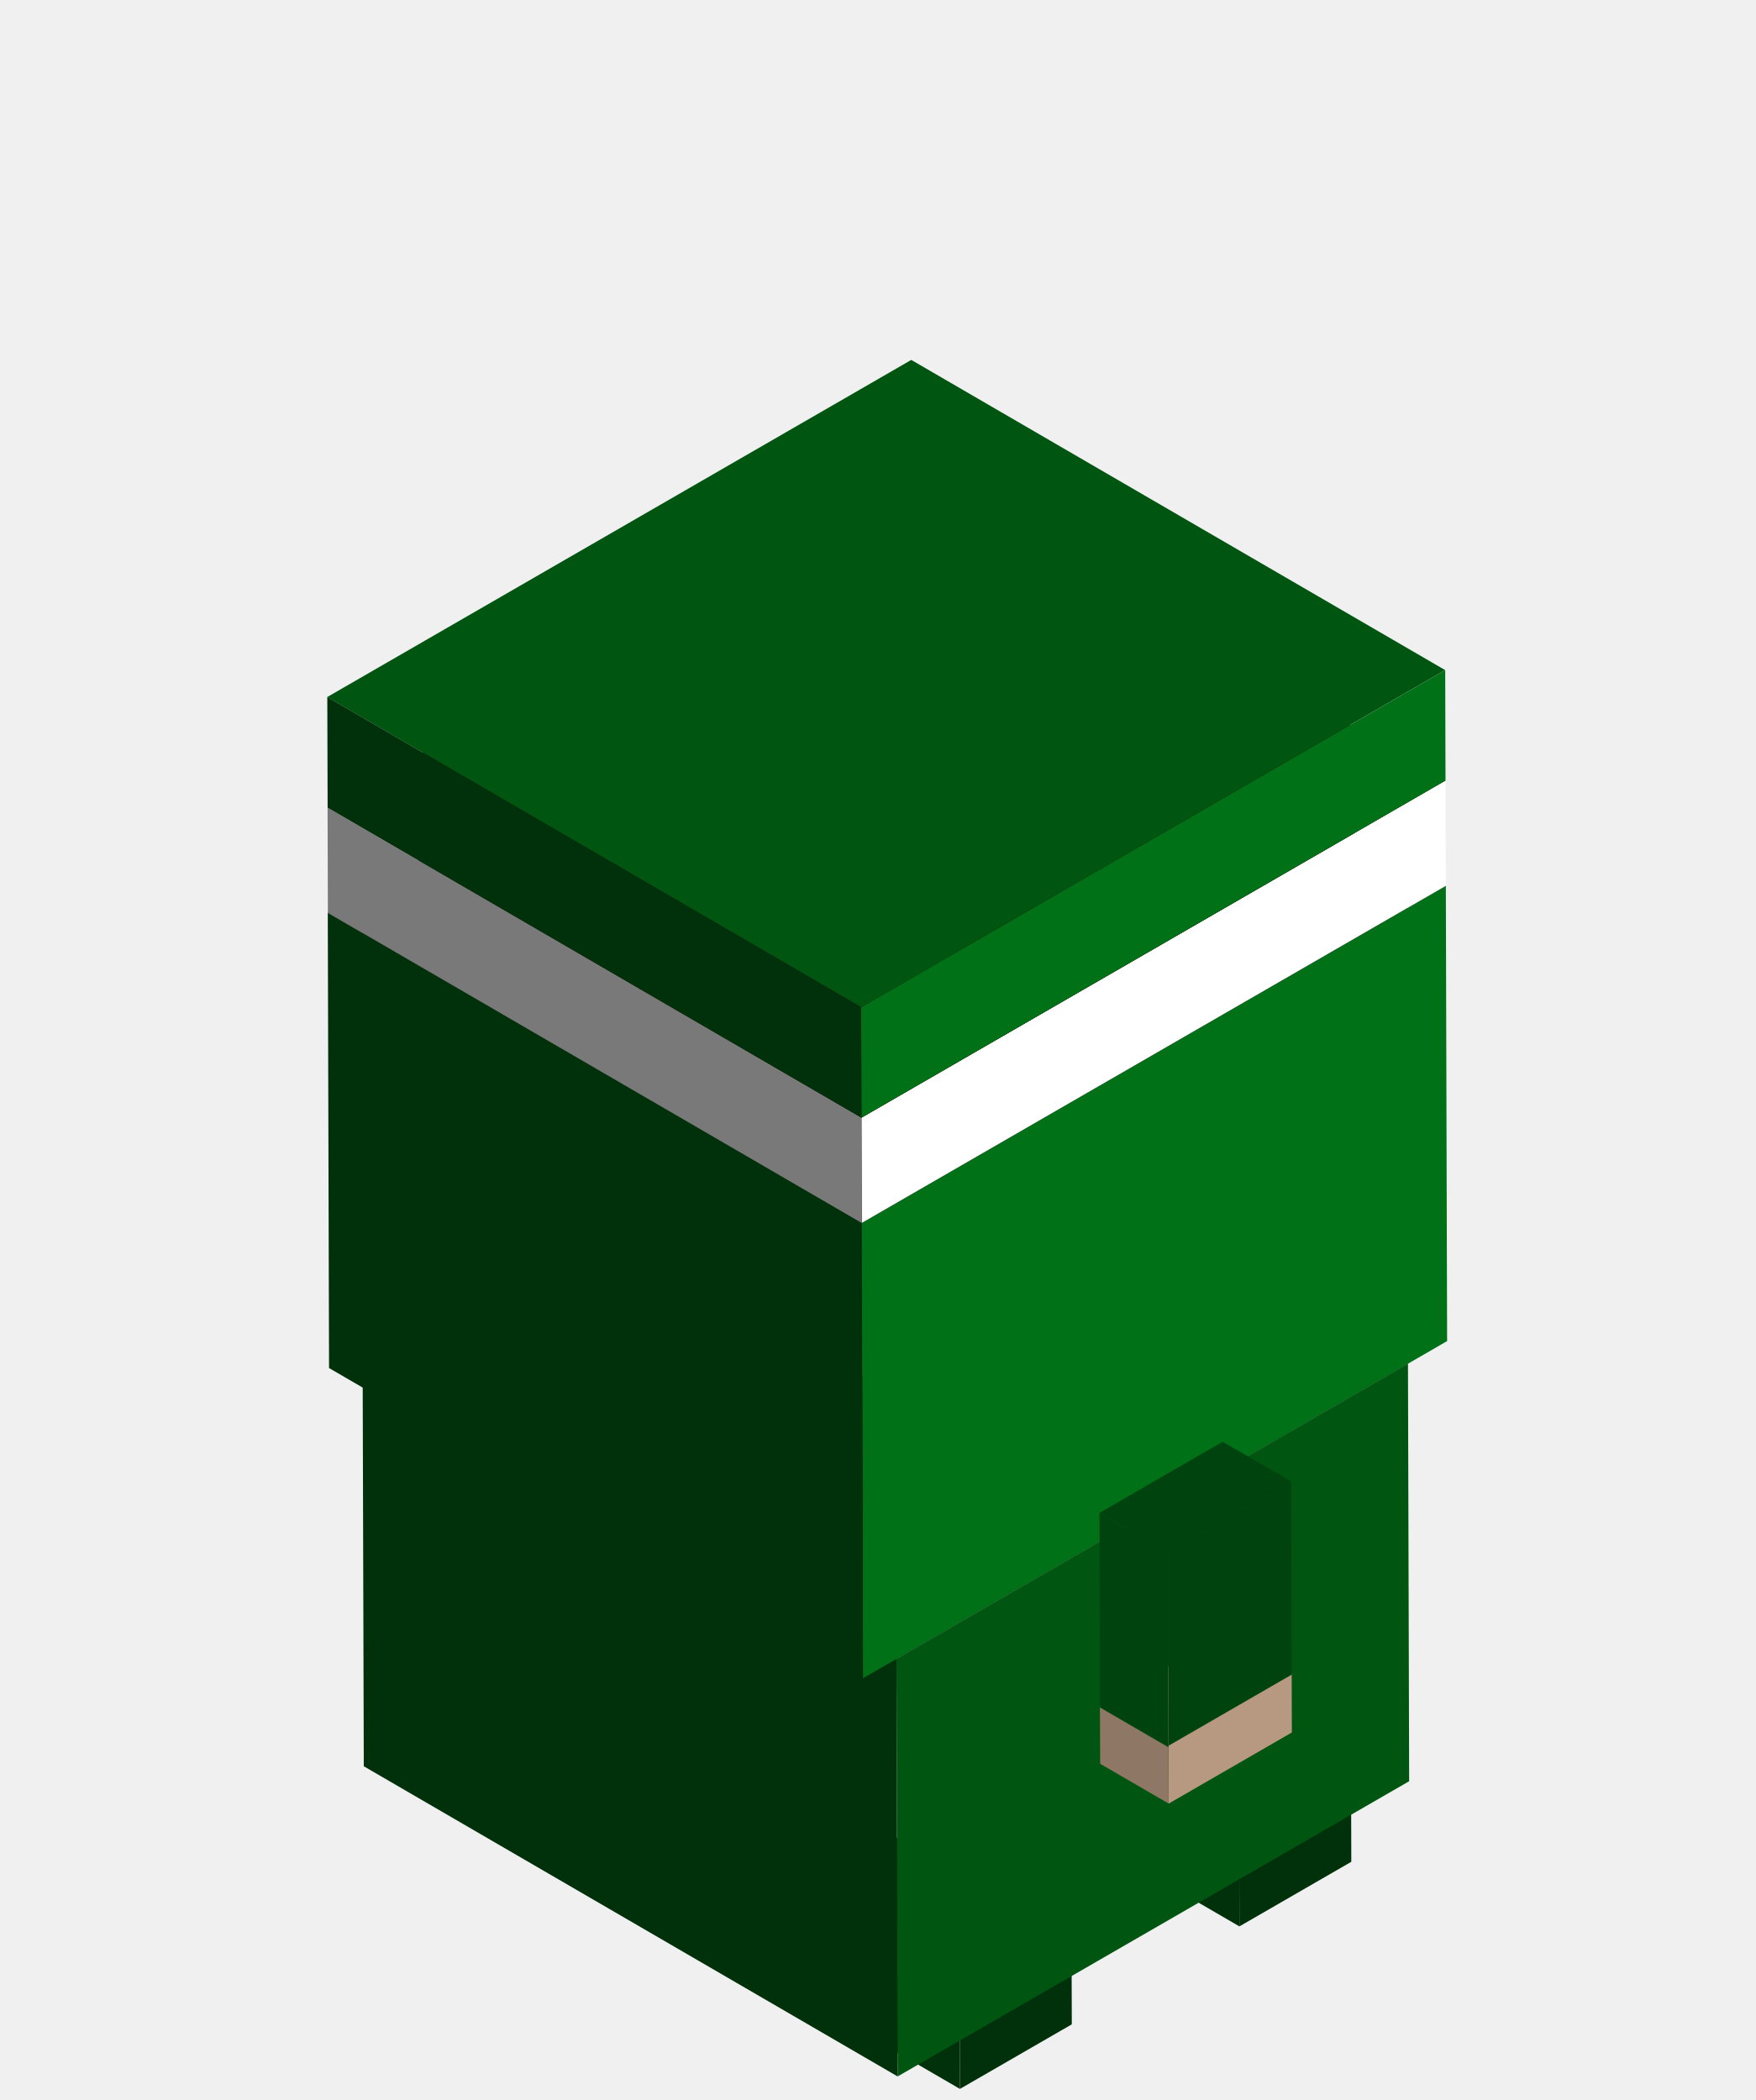
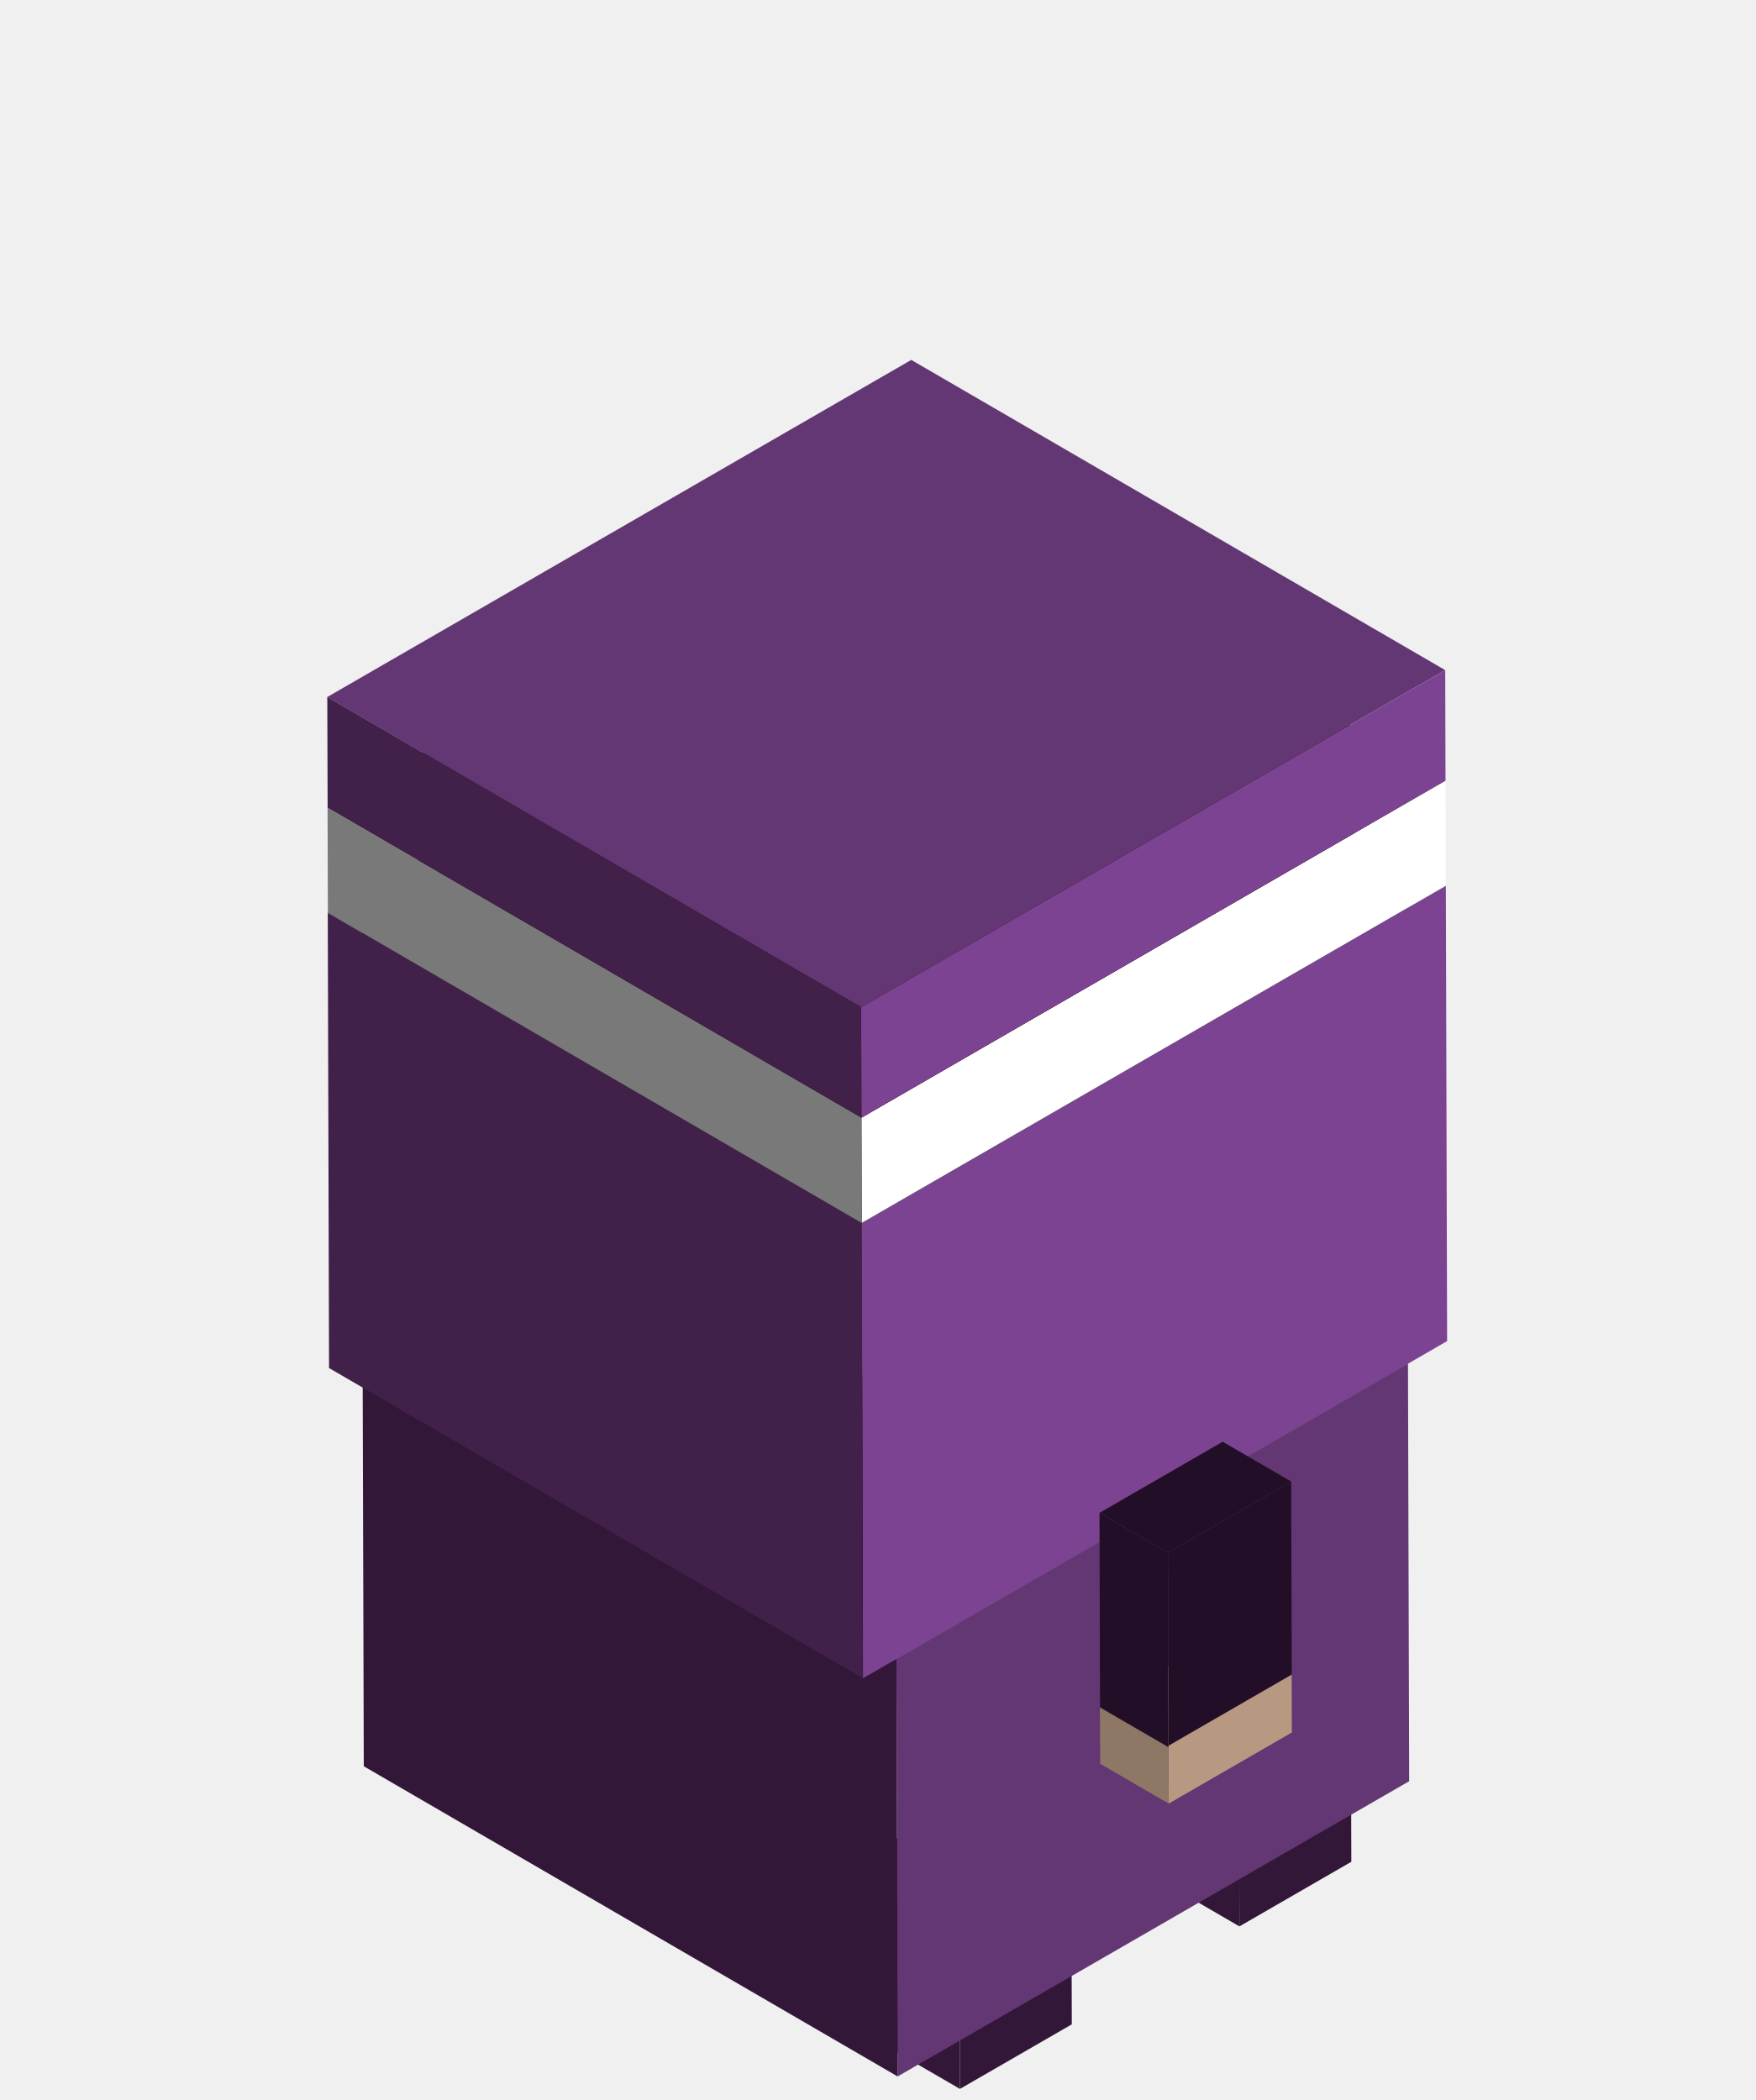
<svg xmlns="http://www.w3.org/2000/svg" width="70" height="83.77" viewBox="0 0 70 83.77">
  <defs>
    <clipPath id="clip-path">
-       <rect id="Rectangle_372" data-name="Rectangle 372" width="70" height="83.77" />
+       <rect id="Rectangle_380" data-name="Rectangle 380" width="70" height="83.77" />
    </clipPath>
  </defs>
  <g id="ninjaBas" clip-path="url(#clip-path)">
    <g id="Groupe_1122" data-name="Groupe 1122" transform="translate(13.049 14.357)">
      <g id="Groupe_1032" data-name="Groupe 1032" transform="translate(19.759 58.097)">
        <g id="Groupe_1031" data-name="Groupe 1031">
          <g id="Groupe_1030" data-name="Groupe 1030">
            <g id="Groupe_1027" data-name="Groupe 1027" transform="translate(5.46 3.172)">
-               <path id="Tracé_11869" data-name="Tracé 11869" d="M302.974,856.033l.015,5.126,4.462-2.576-.015-5.126Z" transform="translate(-302.974 -853.457)" fill="#01310a" />
+               <path id="Tracé_11869" data-name="Tracé 11869" d="M302.974,856.033l.015,5.126,4.462-2.576-.015-5.126Z" transform="translate(-302.974 -853.457)" fill="#331738" />
            </g>
            <g id="Groupe_1028" data-name="Groupe 1028" transform="translate(0.001 2.576)">
-               <path id="Tracé_11870" data-name="Tracé 11870" d="M366.036,848.928l-5.459-3.172.015,5.126,5.459,3.172Z" transform="translate(-360.577 -845.756)" fill="#01310a" />
+               <path id="Tracé_11870" data-name="Tracé 11870" d="M366.036,848.928l-5.459-3.172.015,5.126,5.459,3.172Z" transform="translate(-360.577 -845.756)" fill="#331738" />
            </g>
            <g id="Groupe_1029" data-name="Groupe 1029" transform="translate(0)">
-               <path id="Tracé_11871" data-name="Tracé 11871" d="M313.084,815.671l-5.459-3.172-4.462,2.576,5.459,3.172Z" transform="translate(-303.163 -812.499)" fill="#01310a" />
+               <path id="Tracé_11871" data-name="Tracé 11871" d="M313.084,815.671l-5.459-3.172-4.462,2.576,5.459,3.172Z" transform="translate(-303.163 -812.499)" fill="#331738" />
            </g>
          </g>
        </g>
      </g>
      <g id="Groupe_1038" data-name="Groupe 1038" transform="translate(30.907 51.614)">
        <g id="Groupe_1037" data-name="Groupe 1037" transform="translate(0 0)">
          <g id="Groupe_1036" data-name="Groupe 1036">
            <g id="Groupe_1033" data-name="Groupe 1033" transform="translate(5.459 3.171)">
-               <path id="Tracé_11872" data-name="Tracé 11872" d="M159.055,772.333l.015,5.126,4.462-2.576-.015-5.126Z" transform="translate(-159.055 -769.757)" fill="#01310a" />
+               <path id="Tracé_11872" data-name="Tracé 11872" d="M159.055,772.333l.015,5.126,4.462-2.576-.015-5.126Z" transform="translate(-159.055 -769.757)" fill="#331738" />
            </g>
            <g id="Groupe_1034" data-name="Groupe 1034" transform="translate(0 2.575)">
-               <path id="Tracé_11873" data-name="Tracé 11873" d="M222.117,765.228l-5.459-3.172.015,5.126,5.459,3.173Z" transform="translate(-216.658 -762.056)" fill="#01310a" />
+               <path id="Tracé_11873" data-name="Tracé 11873" d="M222.117,765.228l-5.459-3.172.015,5.126,5.459,3.173Z" transform="translate(-216.658 -762.056)" fill="#331738" />
            </g>
            <g id="Groupe_1035" data-name="Groupe 1035" transform="translate(0.002)">
-               <path id="Tracé_11874" data-name="Tracé 11874" d="M169.162,731.971l-5.456-3.171-4.462,2.576,5.459,3.172Z" transform="translate(-159.244 -728.8)" fill="#01310a" />
+               <path id="Tracé_11874" data-name="Tracé 11874" d="M169.162,731.971l-5.456-3.171-4.462,2.576,5.459,3.172Z" transform="translate(-159.244 -728.8)" fill="#331738" />
            </g>
          </g>
        </g>
      </g>
      <g id="Groupe_1070" data-name="Groupe 1070">
        <g id="Groupe_1069" data-name="Groupe 1069">
          <g id="Groupe_1042" data-name="Groupe 1042" transform="translate(1.409 27.669)">
            <g id="Groupe_1039" data-name="Groupe 1039" transform="translate(21.294 12.374)">
-               <path id="Tracé_11875" data-name="Tracé 11875" d="M129.287,591.181l.047,16.654,20.4-11.776-.047-16.654Z" transform="translate(-129.287 -579.405)" fill="#051" />
+               <path id="Tracé_11875" data-name="Tracé 11875" d="M129.287,591.181l.047,16.654,20.4-11.776-.047-16.654Z" transform="translate(-129.287 -579.405)" fill="#633674" />
            </g>
            <g id="Groupe_1040" data-name="Groupe 1040" transform="translate(0.003 11.777)">
-               <path id="Tracé_11876" data-name="Tracé 11876" d="M413.922,584.08l-21.291-12.373.047,16.654,21.291,12.373Z" transform="translate(-392.631 -571.707)" fill="#01310a" />
+               <path id="Tracé_11876" data-name="Tracé 11876" d="M413.922,584.08l-21.291-12.373.047,16.654,21.291,12.373Z" transform="translate(-392.631 -571.707)" fill="#331738" />
            </g>
            <g id="Groupe_1041" data-name="Groupe 1041" transform="translate(0 0)">
              <path id="Tracé_11877" data-name="Tracé 11877" d="M171.591,432.04,150.3,419.667l-20.4,11.776,21.291,12.373Z" transform="translate(-129.9 -419.667)" fill="#030303" />
            </g>
          </g>
          <g id="Groupe_1064" data-name="Groupe 1064" transform="translate(0.015 4.406)">
            <g id="Groupe_1043" data-name="Groupe 1043" transform="translate(21.798 5.098)">
              <path id="Tracé_11878" data-name="Tracé 11878" d="M150.863,197.537l-21.291-12.373.022,7.672,21.291,12.373Z" transform="translate(-129.572 -185.164)" fill="#080808" />
            </g>
            <g id="Groupe_1044" data-name="Groupe 1044" transform="translate(1.42 12.771)">
              <path id="Tracé_11879" data-name="Tracé 11879" d="M171.263,296.587l-21.291-12.373-20.4,11.776,21.291,12.373Z" transform="translate(-129.572 -284.214)" fill="#050505" />
            </g>
            <g id="Groupe_1045" data-name="Groupe 1045" transform="translate(14.86 12.968)">
              <path id="Tracé_11880" data-name="Tracé 11880" d="M195.8,299.139l-21.291-12.373-3.772,2.178,21.291,12.373Z" transform="translate(-170.737 -286.766)" fill="#44382f" />
            </g>
            <g id="Groupe_1046" data-name="Groupe 1046" transform="translate(18.619 8.635)">
              <path id="Tracé_11881" data-name="Tracé 11881" d="M192.029,243.184l-21.291-12.373.012,4.334,21.291,12.373Z" transform="translate(-170.738 -230.811)" fill="#645446" />
            </g>
            <g id="Groupe_1047" data-name="Groupe 1047" transform="translate(14.843 8.634)">
              <path id="Tracé_11882" data-name="Tracé 11882" d="M195.963,243.184l-21.291-12.373-3.772,2.178,21.291,12.373Z" transform="translate(-170.9 -230.811)" />
            </g>
            <g id="Groupe_1048" data-name="Groupe 1048" transform="translate(36.138 21.006)">
              <path id="Tracé_11883" data-name="Tracé 11883" d="M170.738,392.726l.012,4.334,3.772-2.178-.012-4.334Z" transform="translate(-170.738 -390.548)" />
            </g>
            <g id="Groupe_1049" data-name="Groupe 1049" transform="translate(14.847 10.813)">
              <path id="Tracé_11884" data-name="Tracé 11884" d="M240.725,271.3l-21.291-12.373.012,4.334,21.291,12.373Z" transform="translate(-219.434 -258.927)" />
            </g>
            <g id="Groupe_1050" data-name="Groupe 1050" transform="translate(4.46 18.972)">
              <path id="Tracé_11885" data-name="Tracé 11885" d="M330.063,376.656l-21.291-12.373L305,366.461l21.291,12.373Z" transform="translate(-305 -364.283)" fill="#44382f" />
            </g>
            <g id="Groupe_1051" data-name="Groupe 1051" transform="translate(8.223 14.639)">
              <path id="Tracé_11886" data-name="Tracé 11886" d="M326.287,320.7,305,308.328l.012,4.334L326.3,325.035Z" transform="translate(-305 -308.328)" fill="#645446" />
            </g>
            <g id="Groupe_1052" data-name="Groupe 1052" transform="translate(4.448 14.638)">
              <path id="Tracé_11887" data-name="Tracé 11887" d="M330.222,320.7l-21.291-12.373-3.772,2.178,21.291,12.373Z" transform="translate(-305.159 -308.327)" />
            </g>
            <g id="Groupe_1053" data-name="Groupe 1053" transform="translate(4.447 16.817)">
              <path id="Tracé_11888" data-name="Tracé 11888" d="M374.992,348.816,353.7,336.443l.012,4.334L375,353.15Z" transform="translate(-353.7 -336.443)" />
            </g>
            <g id="Groupe_1054" data-name="Groupe 1054" transform="translate(1.402 16.873)">
              <path id="Tracé_11889" data-name="Tracé 11889" d="M414.2,349.575,392.907,337.2l.022,7.672,21.291,12.373Z" transform="translate(-392.907 -337.2)" fill="#645446" />
            </g>
-             <g id="Groupe_1055" data-name="Groupe 1055" transform="translate(22.689 17.469)">
-               <path id="Tracé_11890" data-name="Tracé 11890" d="M149.973,344.9l-20.4,11.776.022,7.672,20.4-11.776Zm-6.938,10.047-.012-4.334,3.772-2.178.012,4.334-3.772,2.178m-10.4,6-.012-4.334,3.772-2.178.012,4.334-3.772,2.178" transform="translate(-129.573 -344.9)" fill="#cfaa8e" />
-             </g>
            <g id="Groupe_1056" data-name="Groupe 1056" transform="translate(1.398 5.098)">
              <path id="Tracé_11891" data-name="Tracé 11891" d="M171.545,197.538l-21.291-12.373-20.4,11.776,21.291,12.373Z" transform="translate(-129.854 -185.165)" fill="#44382f" />
            </g>
            <g id="Groupe_1057" data-name="Groupe 1057" transform="translate(21.304 16.572)">
-               <path id="Tracé_11892" data-name="Tracé 11892" d="M133.062,351.447l-.051-18.161-23.294,13.449.051,18.161,1.333-.77,20.4-11.776Zm-1.56-17.261-20.4,11.776,20.4-11.776" transform="translate(-109.717 -333.286)" fill="#017117" />
+               <path id="Tracé_11892" data-name="Tracé 11892" d="M133.062,351.447l-.051-18.161-23.294,13.449.051,18.161,1.333-.77,20.4-11.776Zm-1.56-17.261-20.4,11.776,20.4-11.776" transform="translate(-109.717 -333.286)" fill="#7d4393" />
            </g>
            <g id="Groupe_1059" data-name="Groupe 1059" transform="translate(0.013 4.199)">
              <path id="Tracé_11894" data-name="Tracé 11894" d="M154.966,185.921l-21.291-12.373L110.381,187l21.291,12.37Z" transform="translate(-110.381 -173.548)" fill="#050505" />
            </g>
            <g id="Groupe_1060" data-name="Groupe 1060" transform="translate(21.292 12.372)">
              <path id="Tracé_11895" data-name="Tracé 11895" d="M110.382,292.518l.012,4.2,23.294-13.449-.012-4.2Z" transform="translate(-110.382 -279.069)" fill="#fff" />
            </g>
            <g id="Groupe_1061" data-name="Groupe 1061" transform="translate(0.008 17.648)">
-               <path id="Tracé_11896" data-name="Tracé 11896" d="M431.758,359.551l-21.3-12.372.051,18.161L431.8,377.713Z" transform="translate(-410.458 -347.179)" fill="#01310a" />
+               <path id="Tracé_11896" data-name="Tracé 11896" d="M431.758,359.551l-21.3-12.372.051,18.161L431.8,377.713Z" transform="translate(-410.458 -347.179)" fill="#41204a" />
            </g>
            <g id="Groupe_1062" data-name="Groupe 1062" transform="translate(0.001)">
              <path id="Tracé_11897" data-name="Tracé 11897" d="M155.12,131.705l-21.291-12.373-23.294,13.449,21.291,12.373Z" transform="translate(-110.535 -119.332)" fill="#310600" />
            </g>
            <g id="Groupe_1063" data-name="Groupe 1063" transform="translate(0 13.449)">
              <path id="Tracé_11898" data-name="Tracé 11898" d="M432.409,305.336l-21.291-12.373.012,4.2,21.291,12.373Z" transform="translate(-411.118 -292.963)" fill="#797979" />
            </g>
          </g>
          <g id="Groupe_1068" data-name="Groupe 1068" transform="translate(0)">
            <g id="Groupe_1065" data-name="Groupe 1065" transform="translate(21.294 12.373)">
-               <path id="Tracé_11899" data-name="Tracé 11899" d="M133.83,222.182l-23.294,13.449.012,4.406,23.294-13.449Z" transform="translate(-110.536 -222.182)" fill="#017117" />
+               <path id="Tracé_11899" data-name="Tracé 11899" d="M133.83,222.182l-23.294,13.449.012,4.406,23.294-13.449Z" transform="translate(-110.536 -222.182)" fill="#7d4393" />
            </g>
            <g id="Groupe_1066" data-name="Groupe 1066" transform="translate(0)">
-               <path id="Tracé_11900" data-name="Tracé 11900" d="M155.285,74.817,133.994,62.444,110.7,75.893l21.295,12.373Z" transform="translate(-110.7 -62.444)" fill="#051" />
+               <path id="Tracé_11900" data-name="Tracé 11900" d="M155.285,74.817,133.994,62.444,110.7,75.893l21.295,12.373Z" transform="translate(-110.7 -62.444)" fill="#633674" />
            </g>
            <g id="Groupe_1067" data-name="Groupe 1067" transform="translate(0.004 13.449)">
-               <path id="Tracé_11901" data-name="Tracé 11901" d="M432.563,248.448l-21.291-12.373.013,4.406,21.29,12.373Z" transform="translate(-411.272 -236.075)" fill="#01310a" />
+               <path id="Tracé_11901" data-name="Tracé 11901" d="M432.563,248.448l-21.291-12.373.013,4.406,21.29,12.373Z" transform="translate(-411.272 -236.075)" fill="#41204a" />
            </g>
          </g>
        </g>
      </g>
-       <g id="Groupe_1080" data-name="Groupe 1080" transform="translate(6.8 44.154)">
-         <g id="Groupe_1079" data-name="Groupe 1079" transform="translate(24 -1)">
+       <g id="Groupe_1080" data-name="Groupe 1080" transform="translate(30.8 43.154)">
+         <g id="Groupe_1079" data-name="Groupe 1079" transform="translate(0 0)">
          <g id="Groupe_1078" data-name="Groupe 1078">
            <g id="Groupe_1071" data-name="Groupe 1071" transform="translate(0.022 10.595)">
              <path id="Tracé_11902" data-name="Tracé 11902" d="M502.541,773.135l-2.73-1.586L499.8,769.3l2.73,1.586Z" transform="translate(-499.805 -769.296)" fill="#8e7764" />
            </g>
            <g id="Groupe_1072" data-name="Groupe 1072" transform="translate(2.753 9.287)">
              <path id="Tracé_11903" data-name="Tracé 11903" d="M539.956,752.39l.007,2.312-4.913,2.837-.006-2.253v-.059Z" transform="translate(-535.044 -752.39)" fill="#b79880" />
            </g>
            <g id="Groupe_1073" data-name="Groupe 1073" transform="translate(0.023 10.537)">
              <path id="Tracé_11904" data-name="Tracé 11904" d="M502.533,770.179l-2.73-1.586v-.059l2.73,1.586Z" transform="translate(-499.803 -768.534)" fill="#8e7764" />
            </g>
            <g id="Groupe_1074" data-name="Groupe 1074" transform="translate(0.023 7.7)">
              <path id="Tracé_11905" data-name="Tracé 11905" d="M502.533,736.334l-2.73-1.586,4.913-2.837,2.73,1.586Z" transform="translate(-499.803 -731.911)" fill="#c7a489" />
            </g>
            <g id="Groupe_1075" data-name="Groupe 1075" transform="translate(0 2.839)">
-               <path id="Tracé_11906" data-name="Tracé 11906" d="M502.273,678.477l-2.73-1.586-.022-7.758,2.73,1.586Z" transform="translate(-499.521 -669.133)" fill="#00430e" />
+               <path id="Tracé_11906" data-name="Tracé 11906" d="M502.273,678.477l-2.73-1.586-.022-7.758,2.73,1.586Z" transform="translate(-499.521 -669.133)" fill="#230e27" />
            </g>
            <g id="Groupe_1076" data-name="Groupe 1076" transform="translate(2.732 1.587)">
-               <path id="Tracé_11907" data-name="Tracé 11907" d="M539.675,652.989l.022,7.7-4.913,2.837v.059l-.022-7.758Z" transform="translate(-534.762 -652.989)" fill="#00430e" />
+               <path id="Tracé_11907" data-name="Tracé 11907" d="M539.675,652.989l.022,7.7-4.913,2.837v.059l-.022-7.758Z" transform="translate(-534.762 -652.989)" fill="#230e27" />
            </g>
            <g id="Groupe_1077" data-name="Groupe 1077">
-               <path id="Tracé_11908" data-name="Tracé 11908" d="M502.251,636.932l-2.73-1.586,4.913-2.837,2.73,1.586Z" transform="translate(-499.521 -632.509)" fill="#00430e" />
+               <path id="Tracé_11908" data-name="Tracé 11908" d="M502.251,636.932l-2.73-1.586,4.913-2.837,2.73,1.586Z" transform="translate(-499.521 -632.509)" fill="#230e27" />
            </g>
          </g>
        </g>
      </g>
    </g>
  </g>
</svg>
